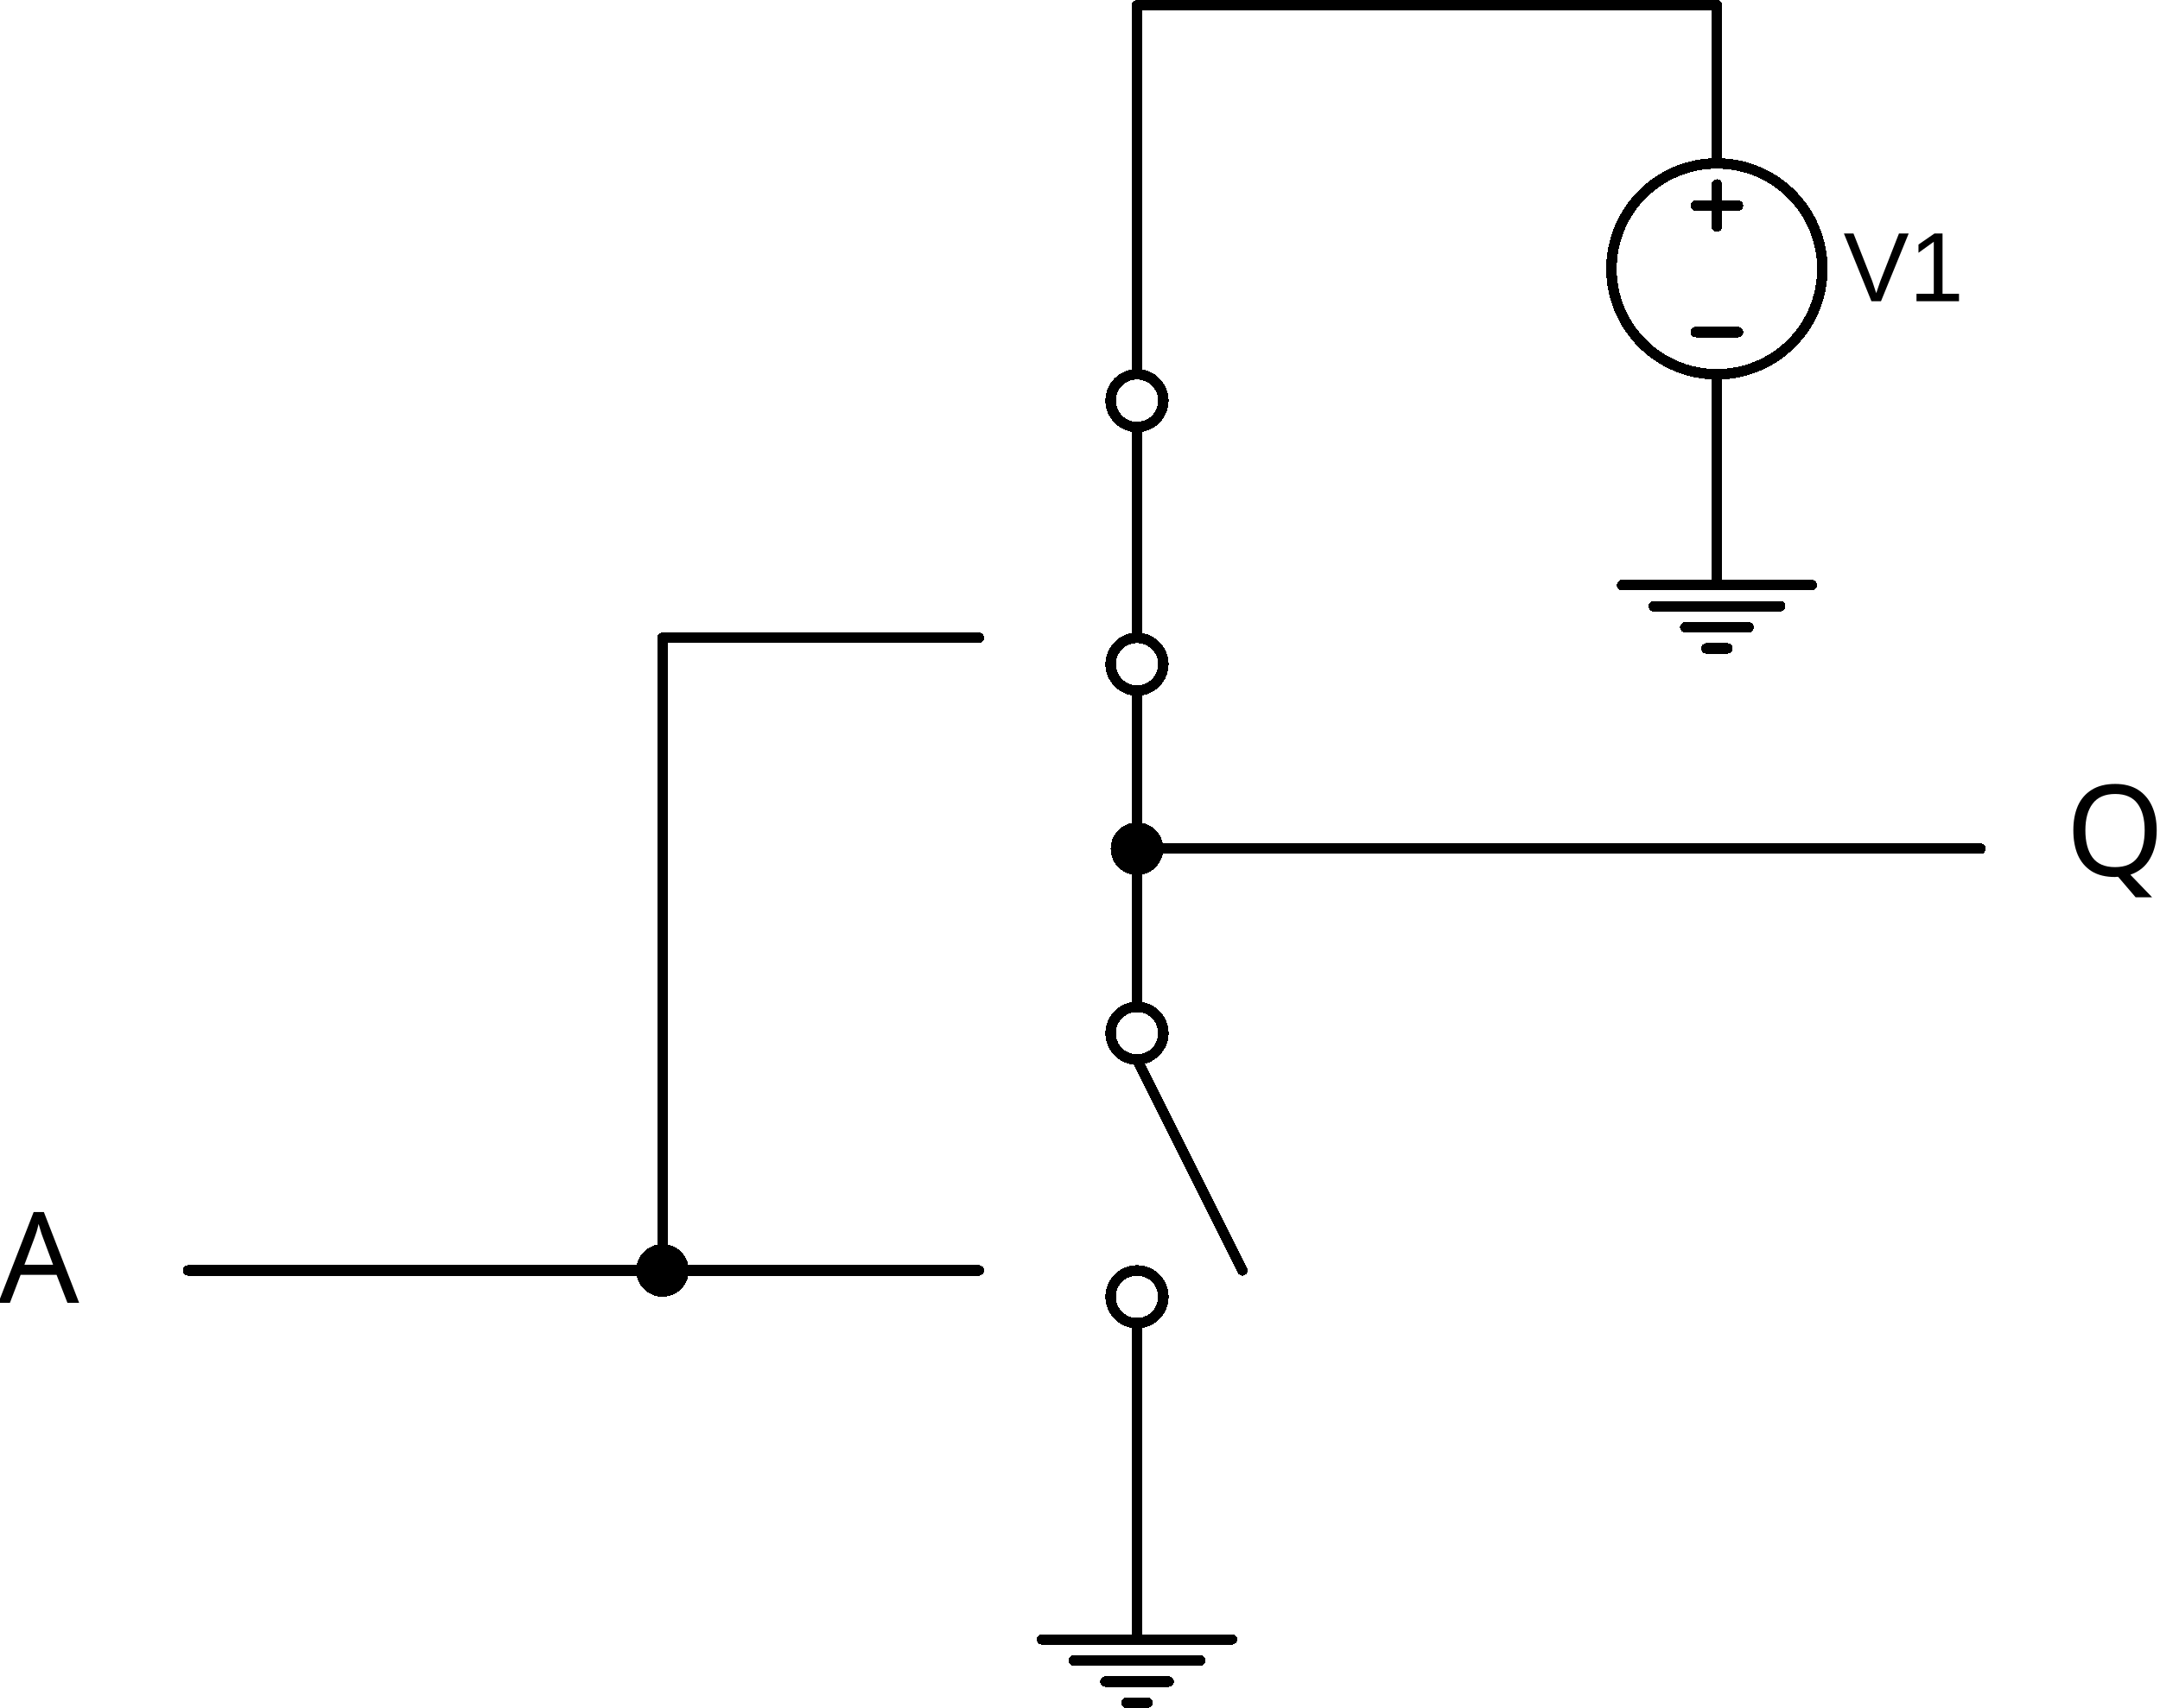
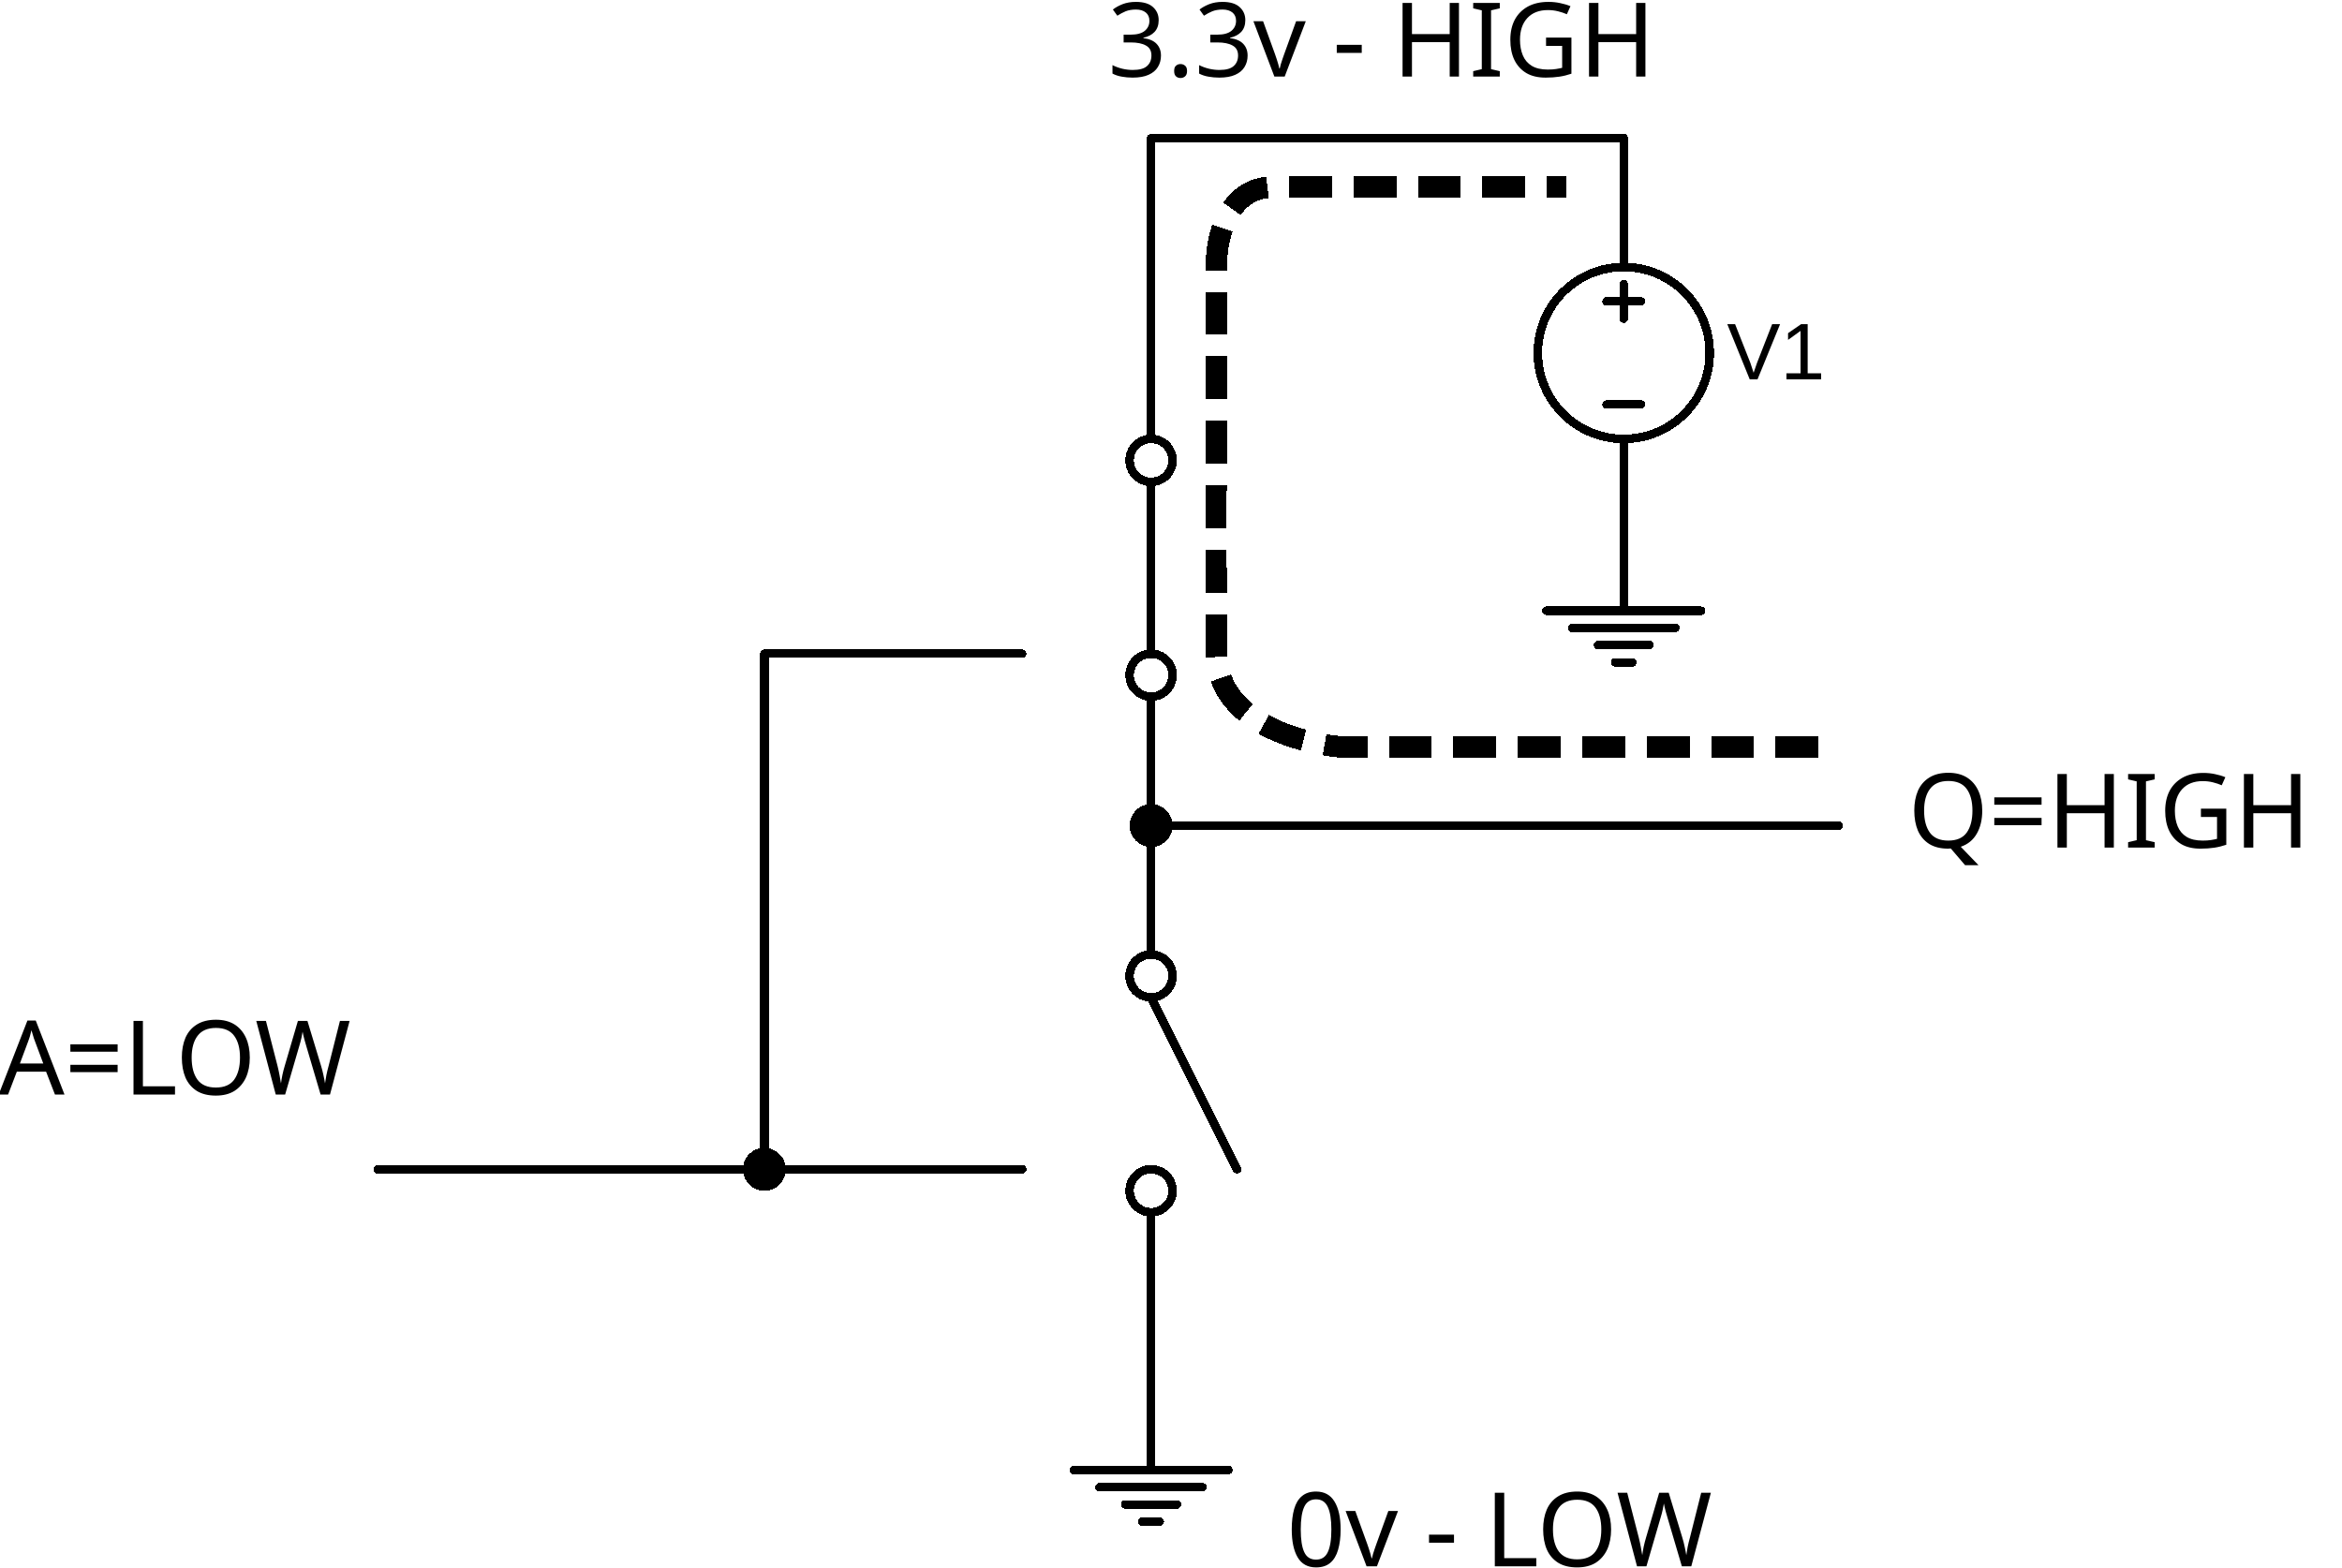
- <svg xmlns="http://www.w3.org/2000/svg" width="204.861" height="162" viewBox="-10 -816.7 204.861 162" version="1.1" id="svg4092">
-   <defs id="defs4096" />
+ <svg xmlns="http://www.w3.org/2000/svg" width="272.516" height="182.464" viewBox="-10 -816.7 272.516 182.464" version="1.1" id="svg4092">
+   <defs id="defs4096">
+     <marker orient="auto" refY="0" refX="0" id="Arrow2Send" style="overflow:visible">
+       <path id="path1731" style="fill:#000000;fill-opacity:1;fill-rule:evenodd;stroke:#000000;stroke-width:0.625;stroke-linejoin:round;stroke-opacity:1;shape-rendering:crispEdges" d="M 8.719,4.034 -2.207,0.016 8.719,-4.002 c -1.745,2.372 -1.735,5.617 -6e-7,8.035 z" transform="matrix(-0.3,0,0,-0.3,0.69,0)" />
+     </marker>
+     <marker orient="auto" refY="0" refX="0" id="Arrow2Sstart" style="overflow:visible">
+       <path id="path1728" style="fill:#000000;fill-opacity:1;fill-rule:evenodd;stroke:#000000;stroke-width:0.625;stroke-linejoin:round;stroke-opacity:1;shape-rendering:crispEdges" d="M 8.719,4.034 -2.207,0.016 8.719,-4.002 c -1.745,2.372 -1.735,5.617 -6e-7,8.035 z" transform="matrix(0.3,0,0,0.3,-0.69,0)" />
+     </marker>
+     <marker orient="auto" refY="0" refX="0" id="Arrow1Mstart" style="overflow:visible">
+       <path id="path1704" d="M 0,0 5,-5 -12.5,0 5,5 Z" style="fill:#000000;fill-opacity:1;fill-rule:evenodd;stroke:#000000;stroke-width:1pt;stroke-linejoin:round;stroke-opacity:1;shape-rendering:crispEdges" transform="matrix(0.4,0,0,0.4,4,0)" />
+     </marker>
+     <marker orient="auto" refY="0" refX="0" id="Arrow2Mstart" style="overflow:visible">
+       <path id="path1722" style="fill:#000000;fill-opacity:1;fill-rule:evenodd;stroke:#000000;stroke-width:0.625;stroke-linejoin:round;stroke-opacity:1;shape-rendering:crispEdges" d="M 8.719,4.034 -2.207,0.016 8.719,-4.002 c -1.745,2.372 -1.735,5.617 -6e-7,8.035 z" transform="scale(0.6)" />
+     </marker>
+     <marker orient="auto" refY="0" refX="0" id="Arrow1Lstart" style="overflow:visible">
+       <path id="path1698" d="M 0,0 5,-5 -12.5,0 5,5 Z" style="fill:#000000;fill-opacity:1;fill-rule:evenodd;stroke:#000000;stroke-width:1pt;stroke-linejoin:round;stroke-opacity:1;shape-rendering:crispEdges" transform="matrix(0.8,0,0,0.8,10,0)" />
+     </marker>
+   </defs>
  <style type="text/css" id="style3894">
#g1 circle.pindot {fill: none;stroke: none;}#g1 rect, #g1 circle, #g1 ellipse, #g1 polyline, #g1 line, #g1 polygon, #g1 path {shape-rendering: crispEdges;}path, polyline, polygon {stroke-linejoin:round;}
rect, circle, ellipse, polyline, line, polygon, path {shape-rendering:crispEdges;}
</style>
-   <circle style="fill:none;stroke:#000000;stroke-width:1;shape-rendering:crispEdges" r="2.5" c_shapetype="line" id="gge85" cy="-778.7" cx="97.837" />
-   <circle style="fill:none;stroke:#000000;stroke-width:1;shape-rendering:crispEdges" r="2.5" c_shapetype="line" id="gge86" cy="-753.7" cx="97.837" />
-   <circle style="fill:none;stroke:#000000;stroke-width:1;shape-rendering:crispEdges" r="2.5" c_shapetype="line" id="gge91" cy="-693.7" cx="97.837" />
-   <circle style="fill:none;stroke:#000000;stroke-width:1;shape-rendering:crispEdges" r="2.5" c_shapetype="line" id="gge92" cy="-718.7" cx="97.837" />
-   <polyline style="fill:none;stroke:#000000;stroke-width:1;stroke-linecap:round;stroke-linejoin:round;shape-rendering:crispEdges" id="gge93" points="195 -645 195 -625" c_shapetype="line" c_etype="wire" transform="translate(-97.16324,-131.2)" />
-   <polyline style="fill:none;stroke:#000000;stroke-width:1;stroke-linecap:round;stroke-linejoin:round;shape-rendering:crispEdges" c_shapetype="line" id="gge94" points="195 -585 205 -565" transform="translate(-97.16324,-131.2)" />
-   <g c_etype="pinpart" c_shapetype="group" c_origin="280,-605" id="gge95" c_partid="part_annotation" transform="translate(-94.09195,-128.6406)">
-     <text style="font-size:12px;font-family:Verdana;text-anchor:start;fill:#000000" id="text4012" type="comment" dominant-baseline="" font-style="" font-weight="" font-size="9pt" y="-605" x="280">Q</text>
+   <circle style="fill:none;stroke:#000000;stroke-width:1;shape-rendering:crispEdges" r="2.5" c_shapetype="line" id="gge85" cy="-763.123" cx="123.943" />
+   <circle style="fill:none;stroke:#000000;stroke-width:1;shape-rendering:crispEdges" r="2.5" c_shapetype="line" id="gge86" cy="-738.123" cx="123.943" />
+   <circle style="fill:none;stroke:#000000;stroke-width:1;shape-rendering:crispEdges" r="2.5" c_shapetype="line" id="gge91" cy="-678.123" cx="123.943" />
+   <circle style="fill:none;stroke:#000000;stroke-width:1;shape-rendering:crispEdges" r="2.5" c_shapetype="line" id="gge92" cy="-703.123" cx="123.943" />
+   <polyline style="fill:none;stroke:#000000;stroke-width:1;stroke-linecap:round;stroke-linejoin:round;shape-rendering:crispEdges" id="gge93" points="195 -645 195 -625" c_shapetype="line" c_etype="wire" transform="translate(-71.05729,-115.6229)" />
+   <polyline style="fill:none;stroke:#000000;stroke-width:1;stroke-linecap:round;stroke-linejoin:round;shape-rendering:crispEdges" c_shapetype="line" id="gge94" points="195 -585 205 -565" transform="translate(-71.05729,-115.6229)" />
+   <g c_etype="pinpart" c_shapetype="group" c_origin="280,-605" id="gge95" c_partid="part_annotation" transform="translate(-67.986,-113.0635)">
+     <text style="font-size:12px;font-family:Verdana;text-anchor:start;fill:#000000" id="text4012" type="comment" dominant-baseline="" font-style="" font-weight="" font-size="9pt" y="-605" x="280">Q=HIGH</text>
  </g>
-   <g c_etype="pinpart" c_shapetype="group" c_origin="65,-565" id="gge97" c_partid="part_annotation" transform="translate(-75.15234,-128.1287)">
-     <text style="font-size:12px;font-family:Verdana;text-anchor:start;fill:#000000" id="text4015" type="comment" dominant-baseline="" font-style="" font-weight="" font-size="9pt" y="-565" x="65">A</text>
+   <g c_etype="pinpart" c_shapetype="group" c_origin="65,-565" id="gge97" c_partid="part_annotation" transform="translate(-75.15234,-124.3249)">
+     <text style="font-size:12px;font-family:Verdana;text-anchor:start;fill:#000000" id="text4015" type="comment" dominant-baseline="" font-style="" font-weight="" font-size="9pt" y="-565" x="65">A=LOW</text>
  </g>
-   <polyline style="fill:none;stroke:#000000;stroke-width:1;stroke-linecap:round;stroke-linejoin:round;shape-rendering:crispEdges" id="gge99" points="250 -680 250 -685 195 -685 195 -650" c_shapetype="line" c_etype="wire" transform="translate(-97.16324,-131.2)" />
-   <polyline style="fill:none;stroke:#000000;stroke-width:1;stroke-linecap:round;stroke-linejoin:round;shape-rendering:crispEdges" id="gge100" points="195 -540 195 -560" c_shapetype="line" c_etype="wire" transform="translate(-97.16324,-131.2)" />
-   <g c_rotation="0" c_shapetype="group" id="gge101" c_origin="195,-540" c_etype="pinpart" c_partid="part_netLabel_gnD" transform="translate(-97.16324,-131.2)">
+   <polyline style="fill:none;stroke:#000000;stroke-width:1;stroke-linecap:round;stroke-linejoin:round;shape-rendering:crispEdges" id="gge99" points="250 -680 250 -685 195 -685 195 -650" c_shapetype="line" c_etype="wire" transform="translate(-71.05729,-115.6229)" />
+   <polyline style="fill:none;stroke:#000000;stroke-width:1;stroke-linecap:round;stroke-linejoin:round;shape-rendering:crispEdges" id="gge100" points="195 -540 195 -560" c_shapetype="line" c_etype="wire" transform="translate(-71.05729,-115.6229)" />
+   <g c_rotation="0" c_shapetype="group" id="gge101" c_origin="195,-540" c_etype="pinpart" c_partid="part_netLabel_gnD" transform="translate(-71.05729,-115.6229)">
    <circle style="fill:none;stroke:none;shape-rendering:crispEdges" id="circle4020" r="2" cy="-540" cx="195" class="pindot" c_pindot="true" />
    <text style="font-size:12px;font-family:'Times New Roman';text-anchor:start;display:none;fill:#000000" id="text4022" display="none" font-size="9pt" y="-514" x="182">GND</text>
    <polyline style="fill:none;stroke:#000000;stroke-width:1;stroke-linecap:round;stroke-linejoin:round;shape-rendering:crispEdges" id="gge105" points="195 -530 195 -540" />
    <polyline style="fill:none;stroke:#000000;stroke-width:1;stroke-linecap:round;stroke-linejoin:round;shape-rendering:crispEdges" id="gge106" points="186 -530 204 -530" />
    <polyline style="fill:none;stroke:#000000;stroke-width:1;stroke-linecap:round;stroke-linejoin:round;shape-rendering:crispEdges" id="gge107" points="189 -528 201 -528" />
    <polyline style="fill:none;stroke:#000000;stroke-width:1;stroke-linecap:round;stroke-linejoin:round;shape-rendering:crispEdges" id="gge108" points="192 -526 198 -526" />
    <polyline style="fill:none;stroke:#000000;stroke-width:1;stroke-linecap:round;stroke-linejoin:round;shape-rendering:crispEdges" id="gge109" points="194 -524 196 -524" />
  </g>
-   <polyline style="fill:none;stroke:#000000;stroke-width:1;stroke-linecap:round;stroke-linejoin:round;shape-rendering:crispEdges" id="gge110" points="275 -605 195 -605" c_shapetype="line" c_etype="wire" transform="translate(-97.16324,-131.2)" />
-   <polyline style="fill:none;stroke:#000000;stroke-width:1;stroke-linecap:round;stroke-linejoin:round;shape-rendering:crispEdges" id="gge111" points="105 -565 150 -565" c_shapetype="line" c_etype="wire" transform="translate(-97.16324,-131.2)" />
-   <polyline style="fill:none;stroke:#000000;stroke-width:1;stroke-linecap:round;stroke-linejoin:round;shape-rendering:crispEdges" id="gge112" points="180 -625 150 -625 150 -565 180 -565" c_shapetype="line" c_etype="wire" transform="translate(-97.16324,-131.2)" />
-   <polyline style="fill:none;stroke:#000000;stroke-width:1;stroke-linecap:round;stroke-linejoin:round;shape-rendering:crispEdges" id="gge113" points="195 -590 195 -620" c_shapetype="line" c_etype="wire" transform="translate(-97.16324,-131.2)" />
-   <g c_rotation="0" c_shapetype="group" id="gge204" c_origin="250,-640" c_etype="pinpart" c_partid="part_netLabel_gnD" transform="translate(-97.16324,-131.2)">
+   <polyline style="fill:none;stroke:#000000;stroke-width:1;stroke-linecap:round;stroke-linejoin:round;shape-rendering:crispEdges" id="gge110" points="275 -605 195 -605" c_shapetype="line" c_etype="wire" transform="translate(-71.05729,-115.6229)" />
+   <polyline style="fill:none;stroke:#000000;stroke-width:1;stroke-linecap:round;stroke-linejoin:round;shape-rendering:crispEdges" id="gge111" points="105 -565 150 -565" c_shapetype="line" c_etype="wire" transform="translate(-71.05729,-115.6229)" />
+   <polyline style="fill:none;stroke:#000000;stroke-width:1;stroke-linecap:round;stroke-linejoin:round;shape-rendering:crispEdges" id="gge112" points="180 -625 150 -625 150 -565 180 -565" c_shapetype="line" c_etype="wire" transform="translate(-71.05729,-115.6229)" />
+   <polyline style="fill:none;stroke:#000000;stroke-width:1;stroke-linecap:round;stroke-linejoin:round;shape-rendering:crispEdges" id="gge113" points="195 -590 195 -620" c_shapetype="line" c_etype="wire" transform="translate(-71.05729,-115.6229)" />
+   <g c_rotation="0" c_shapetype="group" id="gge204" c_origin="250,-640" c_etype="pinpart" c_partid="part_netLabel_gnD" transform="translate(-71.05729,-115.6229)">
    <circle style="fill:none;stroke:none;shape-rendering:crispEdges" id="circle4034" r="2" cy="-640" cx="250" class="pindot" c_pindot="true" />
    <text style="font-size:12px;font-family:'Times New Roman';text-anchor:start;display:none;fill:#000000" id="text4036" display="none" font-size="9pt" y="-614" x="237">GND</text>
    <polyline style="fill:none;stroke:#000000;stroke-width:1;stroke-linecap:round;stroke-linejoin:round;shape-rendering:crispEdges" id="gge208" points="250 -630 250 -640" />
    <polyline style="fill:none;stroke:#000000;stroke-width:1;stroke-linecap:round;stroke-linejoin:round;shape-rendering:crispEdges" id="gge209" points="241 -630 259 -630" />
    <polyline style="fill:none;stroke:#000000;stroke-width:1;stroke-linecap:round;stroke-linejoin:round;shape-rendering:crispEdges" id="gge210" points="244 -628 256 -628" />
    <polyline style="fill:none;stroke:#000000;stroke-width:1;stroke-linecap:round;stroke-linejoin:round;shape-rendering:crispEdges" id="gge211" points="247 -626 253 -626" />
    <polyline style="fill:none;stroke:#000000;stroke-width:1;stroke-linecap:round;stroke-linejoin:round;shape-rendering:crispEdges" id="gge212" points="249 -624 251 -624" />
  </g>
-   <g c_etype="pinpart" c_shapetype="group" id="gge213" c_partid="part_import_gge213" c_para="package`HDR1X2`nameAlias`Value`BOM_Supplier Part``BOM_Supplier``Contributor`EasyEDA`BOM_Manufacturer Part``spicePre`V`spiceSymbolName`VDC`" c_origin="250,-660" transform="translate(-97.16324,-131.2)">
+   <g c_etype="pinpart" c_shapetype="group" id="gge213" c_partid="part_import_gge213" c_para="package`HDR1X2`nameAlias`Value`BOM_Supplier Part``BOM_Supplier``Contributor`EasyEDA`BOM_Manufacturer Part``spicePre`V`spiceSymbolName`VDC`" c_origin="250,-660" transform="translate(-71.05729,-115.6229)">
    <g style="display:none" display="none" id="gge215" c_partid="part_annotation">
      <text style="font-size:9.333px;font-family:Arial;text-anchor:start;fill:#000000" id="text4044" dominant-baseline="" font-style="" font-weight="" font-size="7pt" y="-647.859" x="261.703" c_note="note_name">1</text>
    </g>
    <g id="gge217" c_partid="part_annotation">
      <text style="font-size:9.333px;font-family:Arial;text-anchor:start;fill:#000000" id="text4047" dominant-baseline="" font-style="" font-weight="" font-size="7pt" y="-656.93" x="262" c_note="note_pre">V1</text>
    </g>
    <circle style="fill:none;stroke:#000000;stroke-width:1;shape-rendering:crispEdges" r="10" id="gge219" cy="-660" cx="250" />
    <g c_rotation="90" id="gge220" c_origin="250,-680" c_spicepin="1" c_elec="0" c_show="show" c_etype="pinpart" c_partid="part_pin">
      <circle style="fill:none;stroke:none;shape-rendering:crispEdges" id="circle4051" r="2" cy="-680" cx="250" class="pindot" c_pindot="true" />
      <path style="fill:none;stroke:#000000;stroke-width:1;stroke-linejoin:round;shape-rendering:crispEdges" id="path4053" d="m 250,-670 v -10" />
      <text style="font-size:9.333px;font-family:Verdana;text-anchor:end;display:none;fill:#000000" id="text4055" transform="rotate(-90,250,-668)" display="none" font-size="7pt" y="-668" x="250">1</text>
      <text style="font-size:9.333px;font-family:Verdana;text-anchor:start;display:none;fill:#000000" id="text4057" transform="rotate(-90,246,-674)" display="none" font-size="7pt" y="-674" x="246">1</text>
      <circle style="display:none;fill:none;stroke:#000000;stroke-width:1;shape-rendering:crispEdges" id="circle4059" display="none" r="3" cy="-693" cx="250" />
      <path style="display:none;fill:none;stroke:#000000;stroke-width:1;stroke-linejoin:round;shape-rendering:crispEdges" id="path4061" display="none" d="m 247,-690 3,3 3,-3" />
    </g>
    <polyline style="fill:none;stroke:#000000;stroke-width:1;stroke-linecap:round;stroke-linejoin:round;shape-rendering:crispEdges" id="gge227" points="248 -666 252 -666" />
    <polyline style="fill:none;stroke:#000000;stroke-width:1;stroke-linecap:round;stroke-linejoin:round;shape-rendering:crispEdges" id="gge228" points="250 -668 250 -664" />
    <g c_rotation="270" id="gge229" c_origin="250,-640" c_spicepin="2" c_elec="0" c_show="show" c_etype="pinpart" c_partid="part_pin">
      <circle style="fill:none;stroke:none;shape-rendering:crispEdges" id="circle4066" r="2" cy="-640" cx="250" class="pindot" c_pindot="true" />
      <path style="fill:none;stroke:#000000;stroke-width:1;stroke-linejoin:round;shape-rendering:crispEdges" id="path4068" d="m 250,-650 v 10" />
      <text style="font-size:9.333px;font-family:Verdana;text-anchor:start;display:none;fill:#000000" id="text4070" transform="rotate(-90,250,-654)" display="none" font-size="7pt" y="-654" x="250">2</text>
      <text style="font-size:9.333px;font-family:Verdana;text-anchor:end;display:none;fill:#000000" id="text4072" transform="rotate(-90,246,-646)" display="none" font-size="7pt" y="-646" x="246">2</text>
      <circle style="display:none;fill:none;stroke:#000000;stroke-width:1;shape-rendering:crispEdges" id="circle4074" display="none" r="3" cy="-627" cx="250" />
      <path style="display:none;fill:none;stroke:#000000;stroke-width:1;stroke-linejoin:round;shape-rendering:crispEdges" id="path4076" display="none" d="m 253,-630 -3,-3 -3,3" />
    </g>
    <polyline style="fill:none;stroke:#000000;stroke-width:1;stroke-linecap:round;stroke-linejoin:round;shape-rendering:crispEdges" id="gge236" points="252 -654 248 -654" />
  </g>
-   <g c_shapetype="group" id="gge79" c_origin="150,-565" c_etype="pinpart" c_partid="part_junction" transform="translate(-97.16324,-131.2)">
+   <g c_shapetype="group" id="gge79" c_origin="150,-565" c_etype="pinpart" c_partid="part_junction" transform="translate(-71.05729,-115.6229)">
    <circle style="fill:none;stroke:none;shape-rendering:crispEdges" id="circle4081" r="2" cy="-565" cx="150" class="pindot" c_pindot="true" />
    <circle style="fill:#000000;stroke-width:1;shape-rendering:crispEdges" id="circle4083" r="2.5" cy="-565" cx="150" />
  </g>
-   <g c_shapetype="group" id="gge82" c_origin="195,-605" c_etype="pinpart" c_partid="part_junction" transform="translate(-97.16324,-131.2)">
+   <g c_shapetype="group" id="gge82" c_origin="195,-605" c_etype="pinpart" c_partid="part_junction" transform="translate(-71.05729,-115.6229)">
    <circle style="fill:none;stroke:none;shape-rendering:crispEdges" id="circle4086" r="2" cy="-605" cx="195" class="pindot" c_pindot="true" />
    <circle style="fill:#000000;stroke-width:1;shape-rendering:crispEdges" id="circle4088" r="2.5" cy="-605" cx="195" />
  </g>
+   <path style="fill:none;stroke:#000000;stroke-width:2.5;stroke-linecap:butt;stroke-linejoin:miter;stroke-miterlimit:4;stroke-dasharray:5,2.5;stroke-dashoffset:0;stroke-opacity:1;shape-rendering:crispEdges" d="M 201.608,-729.792 H 145.867 c 0,0 -14.116,-1.086 -14.297,-10.859 -0.181,-9.773 0,-38.91 0,-38.91 v -7.058 c 0,0 0.181,-8.325 6.696,-8.325 6.515,0 34.024,0 34.024,0" id="path1696" />
+   <text xml:space="preserve" style="font-style:normal;font-weight:normal;font-size:21.333px;line-height:1.25;font-family:sans-serif;letter-spacing:0px;word-spacing:0px;fill:#000000;fill-opacity:1;stroke:none" x="118.901" y="-807.794" id="text1972">
+     <tspan id="tspan1970" x="118.901" y="-807.794" style="font-size:12px">3.3v - HIGH</tspan>
+   </text>
+   <text xml:space="preserve" style="font-style:normal;font-weight:normal;font-size:21.333px;line-height:1.25;font-family:sans-serif;letter-spacing:0px;word-spacing:0px;fill:#000000;fill-opacity:1;stroke:none" x="133.922" y="-634.417" id="text1976">
+     <tspan id="tspan1974" x="133.922" y="-614.954" />
+   </text>
+   <text xml:space="preserve" style="font-style:normal;font-weight:normal;font-size:21.333px;line-height:1.25;font-family:sans-serif;letter-spacing:0px;word-spacing:0px;fill:#000000;fill-opacity:1;stroke:none" x="139.713" y="-634.417" id="text1980">
+     <tspan id="tspan1978" x="139.713" y="-634.417" style="font-size:12px">0v - LOW</tspan>
+   </text>
</svg>
